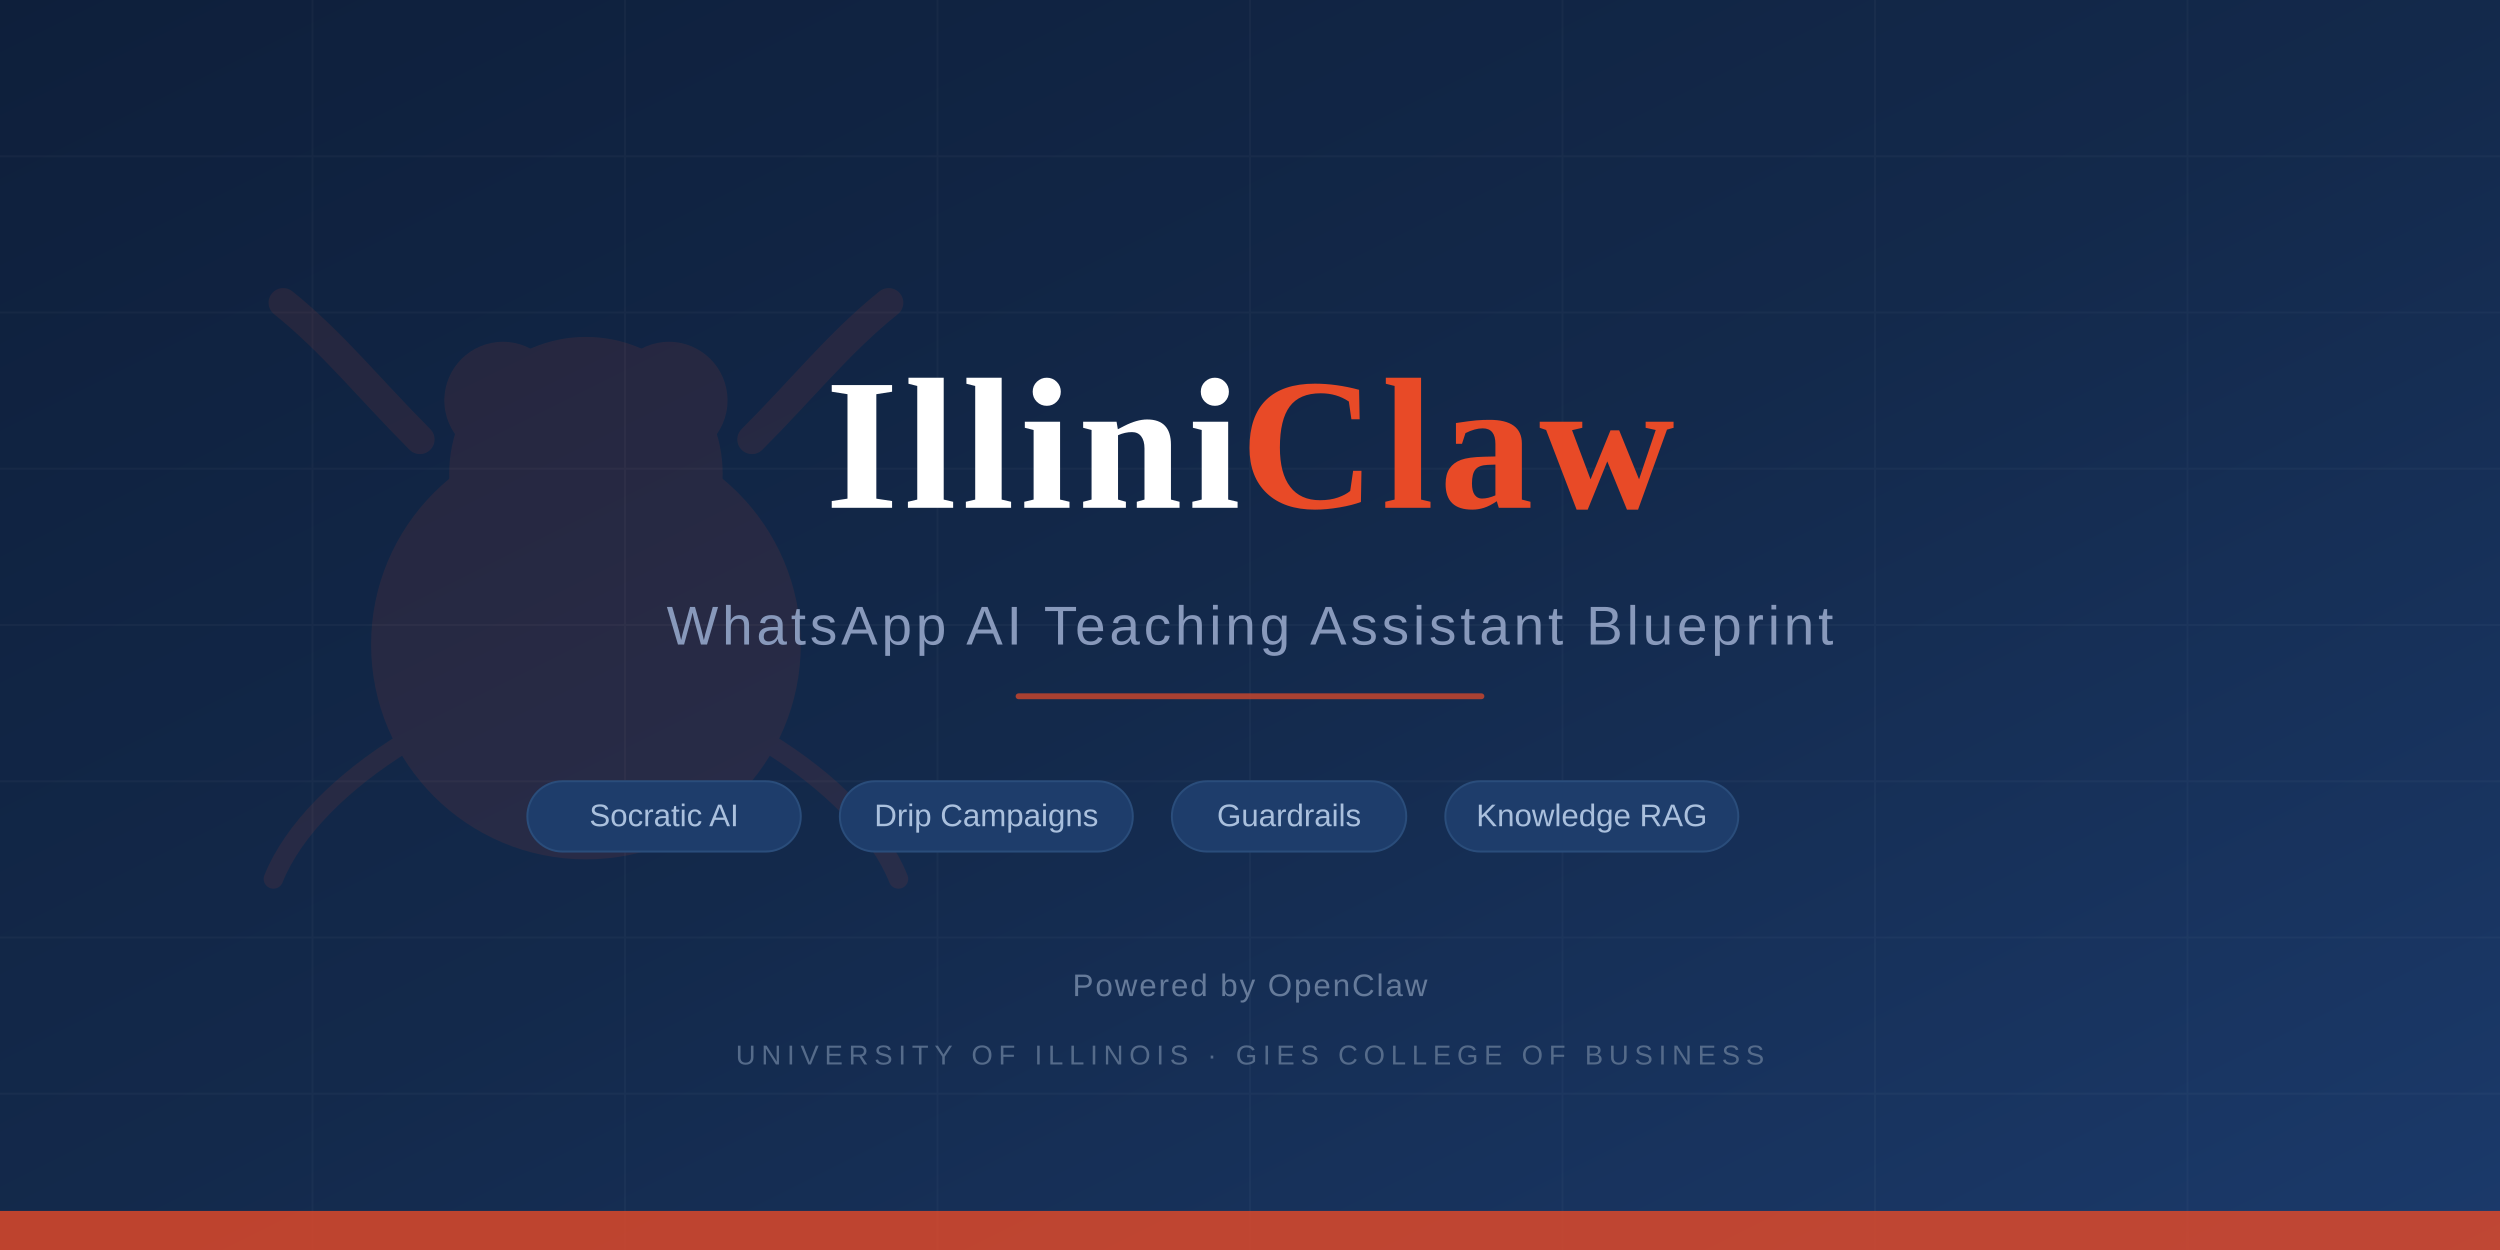
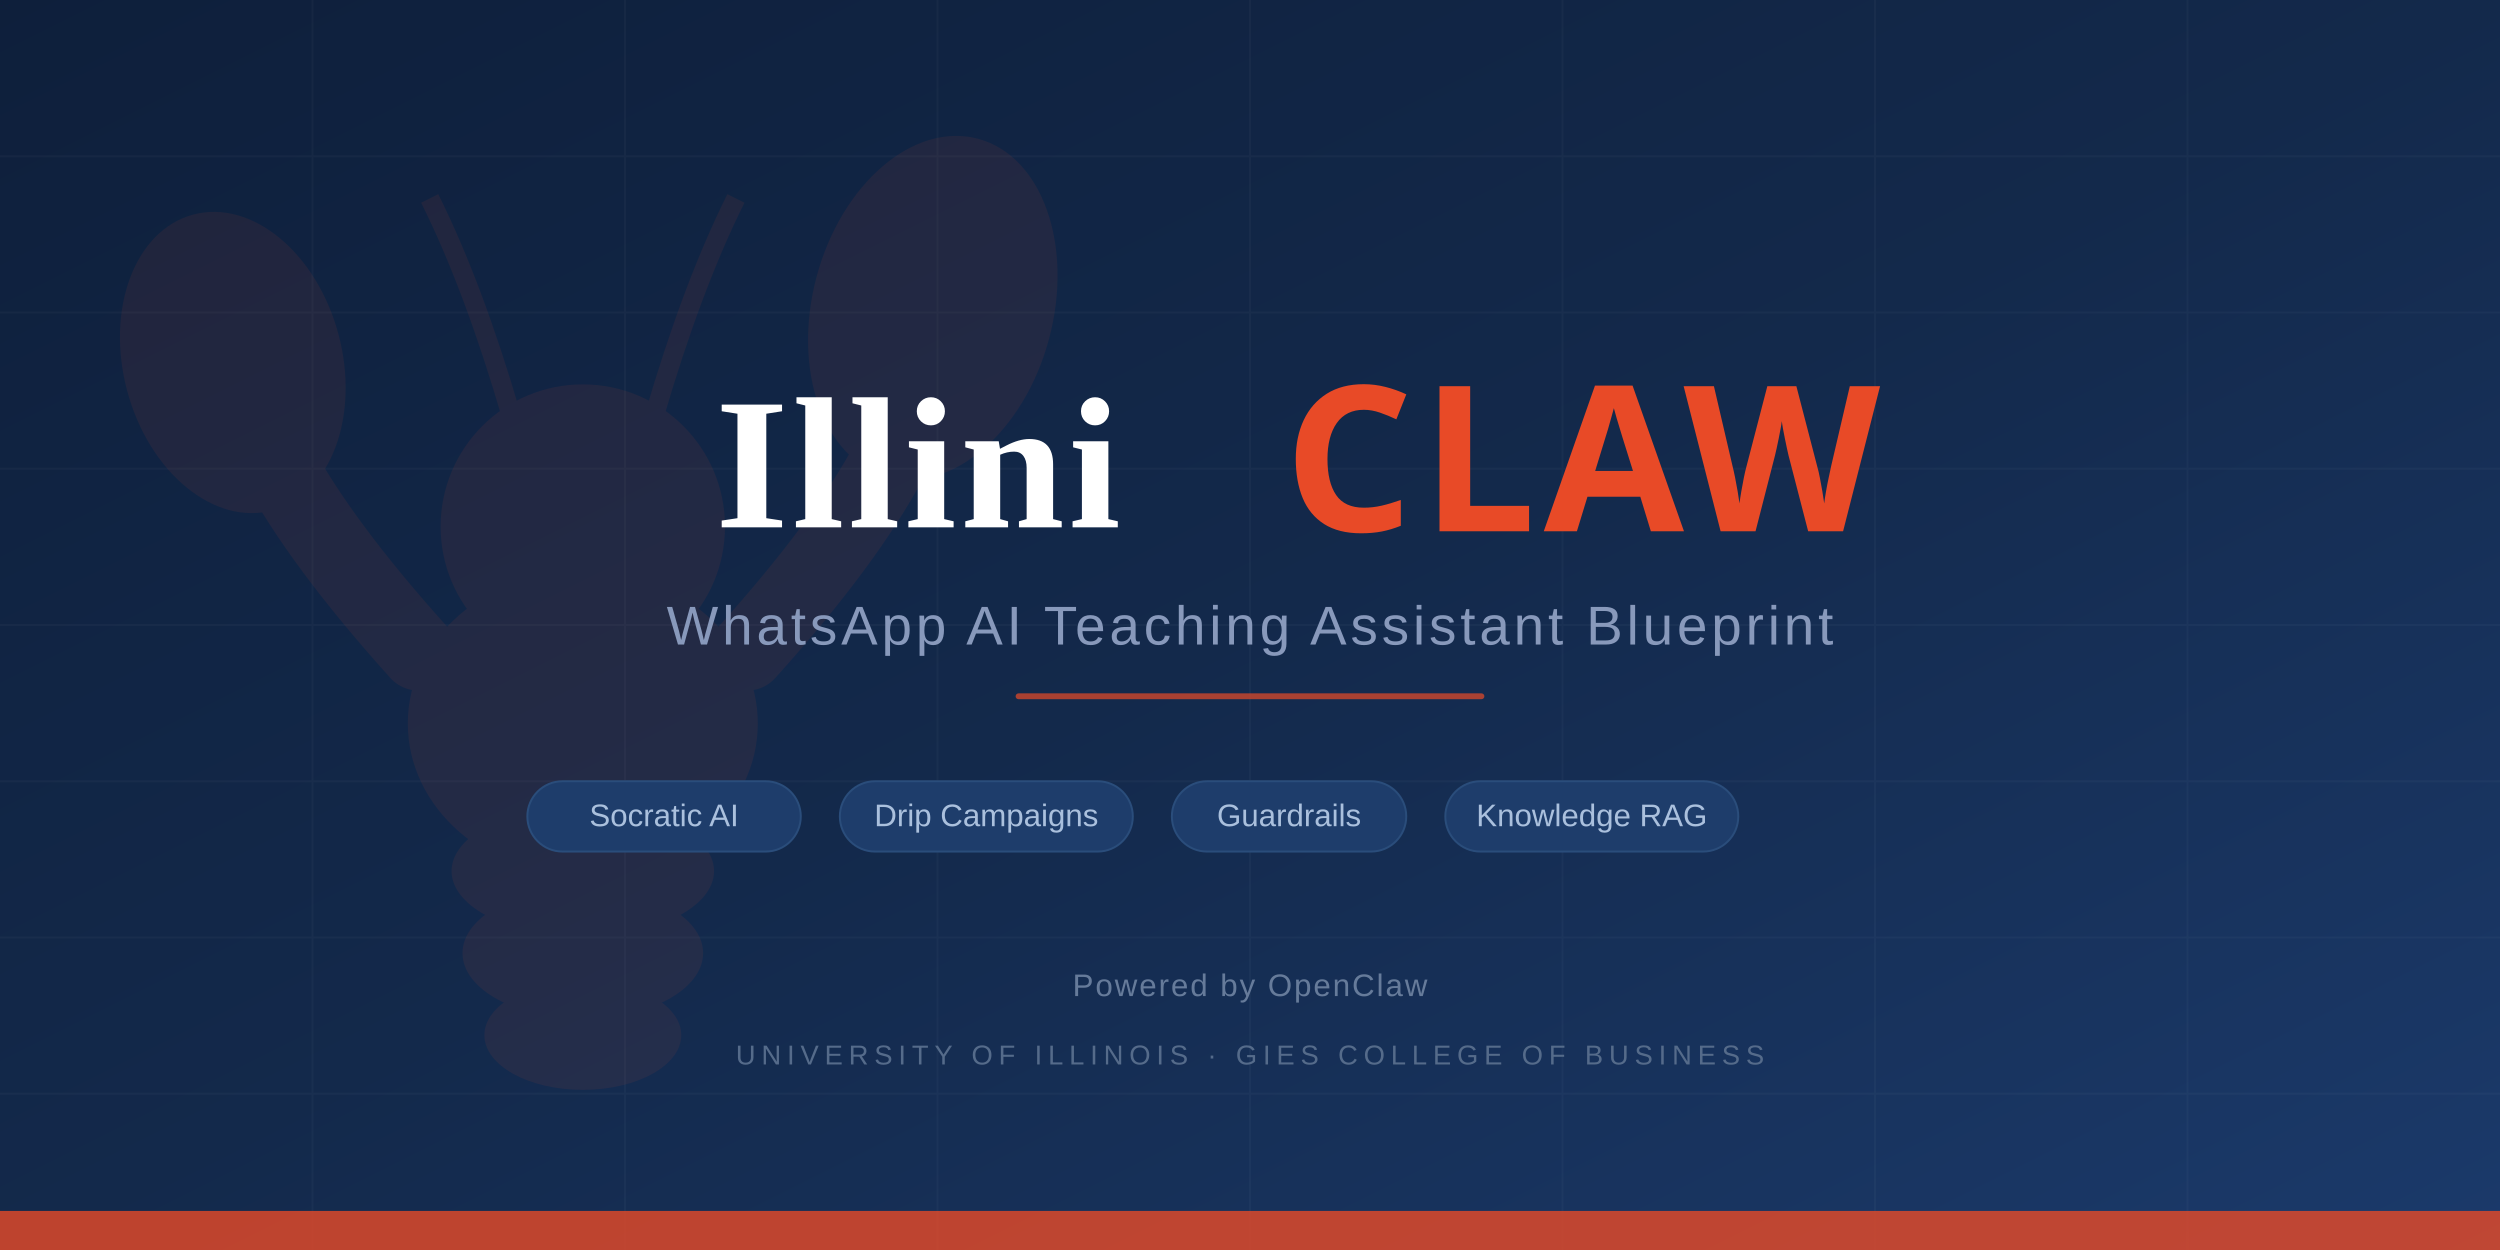
<svg xmlns="http://www.w3.org/2000/svg" viewBox="0 0 1280 640" fill="none">
  <defs>
    <linearGradient id="bg" x1="0%" y1="0%" x2="100%" y2="100%">
      <stop offset="0%" style="stop-color:#0E1F3B" />
      <stop offset="50%" style="stop-color:#13294B" />
      <stop offset="100%" style="stop-color:#1B3A6B" />
    </linearGradient>
+     <radialGradient id="bodyG" cx="50%" cy="40%">
+       <stop offset="0%" style="stop-color:#FF6B47" />
+       <stop offset="100%" style="stop-color:#E84A27" />
+     </radialGradient>
+     <radialGradient id="clawG" cx="40%" cy="30%">
+       <stop offset="0%" style="stop-color:#FF6B47" />
+       <stop offset="100%" style="stop-color:#D4401F" />
+     </radialGradient>
  </defs>
  <rect width="1280" height="640" fill="url(#bg)" />
  <g opacity="0.03" stroke="#FFFFFF" stroke-width="1">
    <line x1="0" y1="80" x2="1280" y2="80" />
    <line x1="0" y1="160" x2="1280" y2="160" />
    <line x1="0" y1="240" x2="1280" y2="240" />
    <line x1="0" y1="320" x2="1280" y2="320" />
    <line x1="0" y1="400" x2="1280" y2="400" />
    <line x1="0" y1="480" x2="1280" y2="480" />
    <line x1="0" y1="560" x2="1280" y2="560" />
    <line x1="160" y1="0" x2="160" y2="640" />
    <line x1="320" y1="0" x2="320" y2="640" />
    <line x1="480" y1="0" x2="480" y2="640" />
    <line x1="640" y1="0" x2="640" y2="640" />
    <line x1="800" y1="0" x2="800" y2="640" />
    <line x1="960" y1="0" x2="960" y2="640" />
    <line x1="1120" y1="0" x2="1120" y2="640" />
  </g>
-   <g transform="translate(120, 80) scale(2.5)" opacity="0.1">
-     <circle cx="72" cy="100" r="44" fill="#E84A27" />
-     <circle cx="72" cy="65" r="28" fill="#E84A27" />
-     <circle cx="55" cy="50" r="12" fill="#E84A27" />
-     <circle cx="89" cy="50" r="12" fill="#E84A27" />
-     <path d="M10 30 C20 38 28 48 38 58" stroke="#E84A27" stroke-width="6" stroke-linecap="round" fill="none" />
-     <path d="M134 30 C124 38 116 48 106 58" stroke="#E84A27" stroke-width="6" stroke-linecap="round" fill="none" />
-     <path d="M35 120 C22 128 12 138 8 148" stroke="#E84A27" stroke-width="4" stroke-linecap="round" fill="none" />
-     <path d="M109 120 C122 128 132 138 136 148" stroke="#E84A27" stroke-width="4" stroke-linecap="round" fill="none" />
+   <g transform="translate(80, 40) scale(2.8)" opacity="0.08">
+     <ellipse cx="78" cy="175" rx="18" ry="10" fill="#E84A27" />
+     <ellipse cx="78" cy="160" rx="22" ry="12" fill="#E84A27" />
+     <ellipse cx="78" cy="145" rx="24" ry="12" fill="#E84A27" />
+     <ellipse cx="78" cy="118" rx="32" ry="28" fill="#E84A27" />
+     <path d="M48 105 Q30 85 22 70" stroke="#E84A27" stroke-width="14" stroke-linecap="round" fill="none" />
+     <ellipse cx="14" cy="52" rx="20" ry="28" fill="#E84A27" transform="rotate(-15, 14, 52)" />
+     <path d="M108 105 Q126 85 134 70" stroke="#E84A27" stroke-width="14" stroke-linecap="round" fill="none" />
+     <ellipse cx="142" cy="42" rx="22" ry="32" fill="#E84A27" transform="rotate(15, 142, 42)" />
+     <circle cx="78" cy="82" r="26" fill="#E84A27" />
+     <path d="M65 62 Q58 38 50 22" stroke="#E84A27" stroke-width="3.5" fill="none" />
+     <path d="M91 62 Q98 38 106 22" stroke="#E84A27" stroke-width="3.5" fill="none" />
  </g>
-   <text x="640" y="260" font-family="Georgia, 'Times New Roman', serif" font-size="96" font-weight="bold" fill="#FFFFFF" text-anchor="middle" letter-spacing="3">
-     Illini<tspan fill="#E84A27">Claw</tspan>
-   </text>
+   <text x="470" y="270" font-family="Georgia, 'Times New Roman', serif" font-size="96" font-weight="bold" fill="#FFFFFF" text-anchor="middle" letter-spacing="2">Illini</text>
+   <text x="810" y="272" font-family="'Impact', 'Arial Black', sans-serif" font-size="104" font-weight="900" fill="#E84A27" text-anchor="middle" letter-spacing="4">CLAW</text>
  <text x="640" y="330" font-family="'Helvetica Neue', Arial, sans-serif" font-size="28" fill="#8899BB" text-anchor="middle" letter-spacing="2">
    WhatsApp AI Teaching Assistant Blueprint
  </text>
  <rect x="520" y="355" width="240" height="3" rx="1.5" fill="#E84A27" opacity="0.7" />
  <g font-family="'Helvetica Neue', Arial, sans-serif" font-size="16">
    <rect x="270" y="400" width="140" height="36" rx="18" fill="#1E3D6B" stroke="#2A4D7B" stroke-width="1" />
    <text x="340" y="423" text-anchor="middle" fill="#AAC0DD">Socratic AI</text>
    <rect x="430" y="400" width="150" height="36" rx="18" fill="#1E3D6B" stroke="#2A4D7B" stroke-width="1" />
    <text x="505" y="423" text-anchor="middle" fill="#AAC0DD">Drip Campaigns</text>
    <rect x="600" y="400" width="120" height="36" rx="18" fill="#1E3D6B" stroke="#2A4D7B" stroke-width="1" />
    <text x="660" y="423" text-anchor="middle" fill="#AAC0DD">Guardrails</text>
    <rect x="740" y="400" width="150" height="36" rx="18" fill="#1E3D6B" stroke="#2A4D7B" stroke-width="1" />
    <text x="815" y="423" text-anchor="middle" fill="#AAC0DD">Knowledge RAG</text>
  </g>
  <rect x="0" y="620" width="1280" height="20" fill="#E84A27" opacity="0.8" />
  <text x="640" y="510" font-family="'Helvetica Neue', Arial, sans-serif" font-size="16" fill="#667B9A" text-anchor="middle" letter-spacing="1">
    Powered by OpenClaw
  </text>
  <text x="640" y="545" font-family="'Helvetica Neue', Arial, sans-serif" font-size="14" fill="#556B8A" text-anchor="middle" letter-spacing="3">
    UNIVERSITY OF ILLINOIS · GIES COLLEGE OF BUSINESS
  </text>
</svg>
